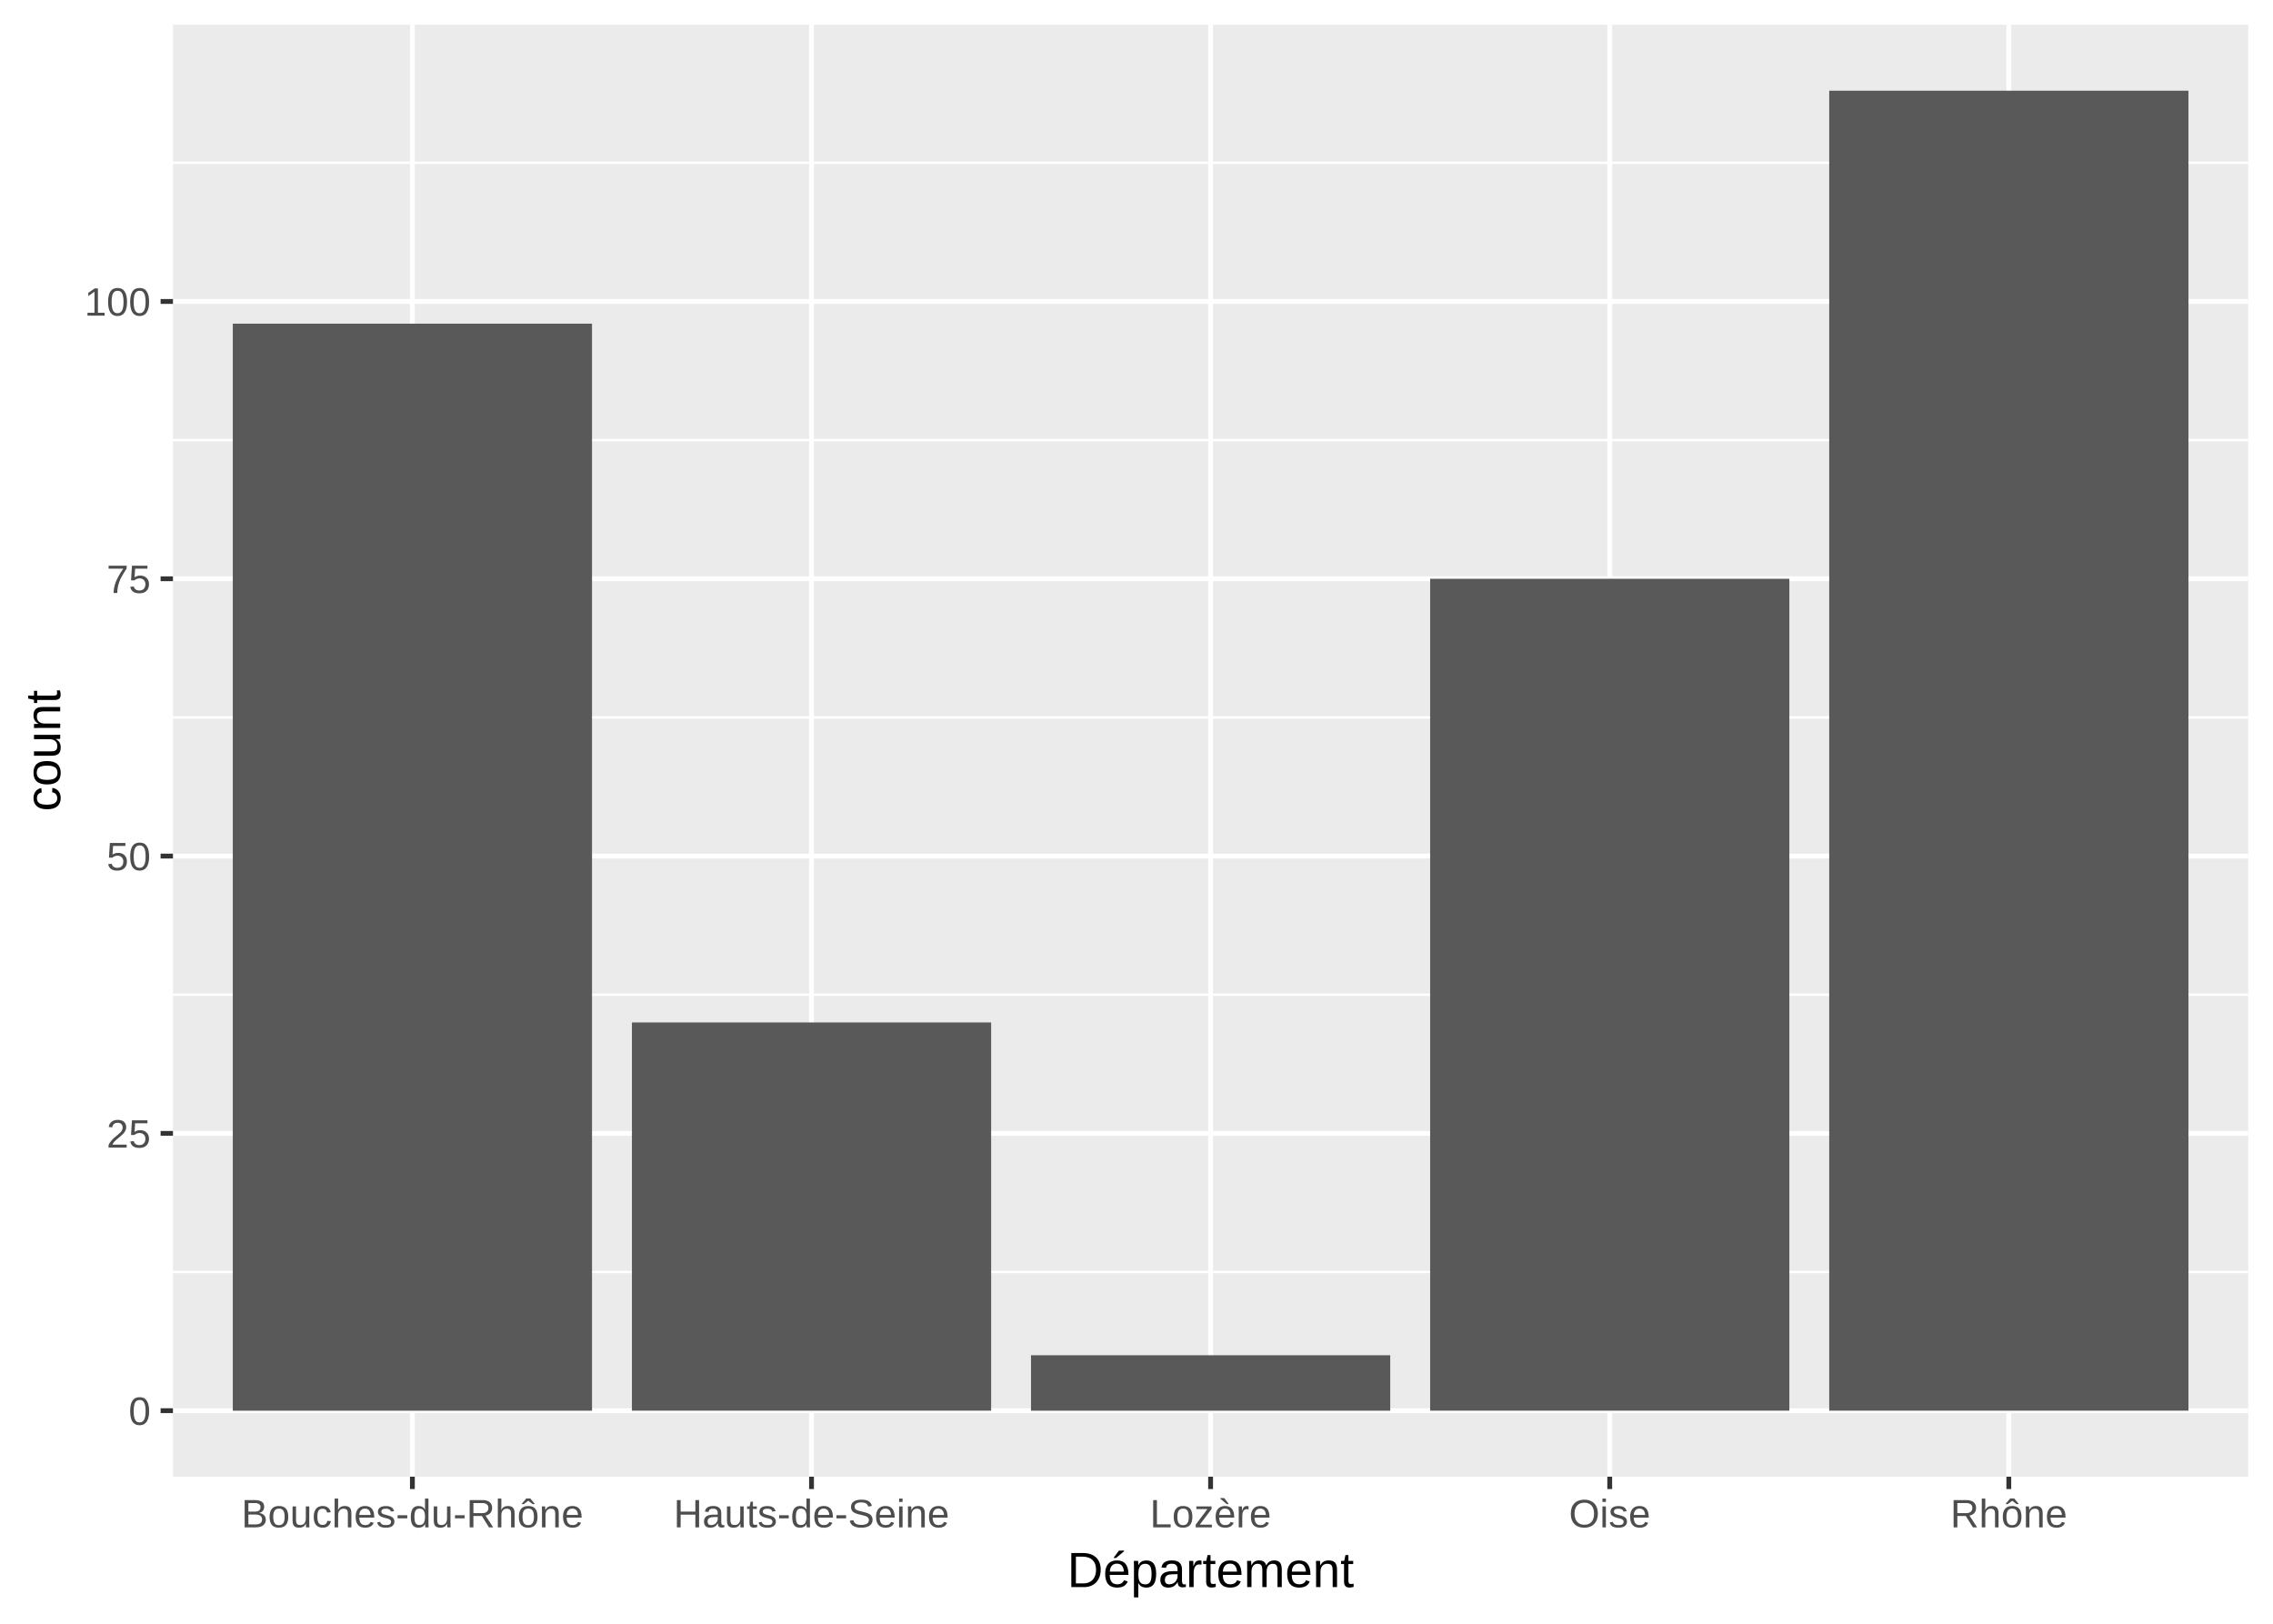
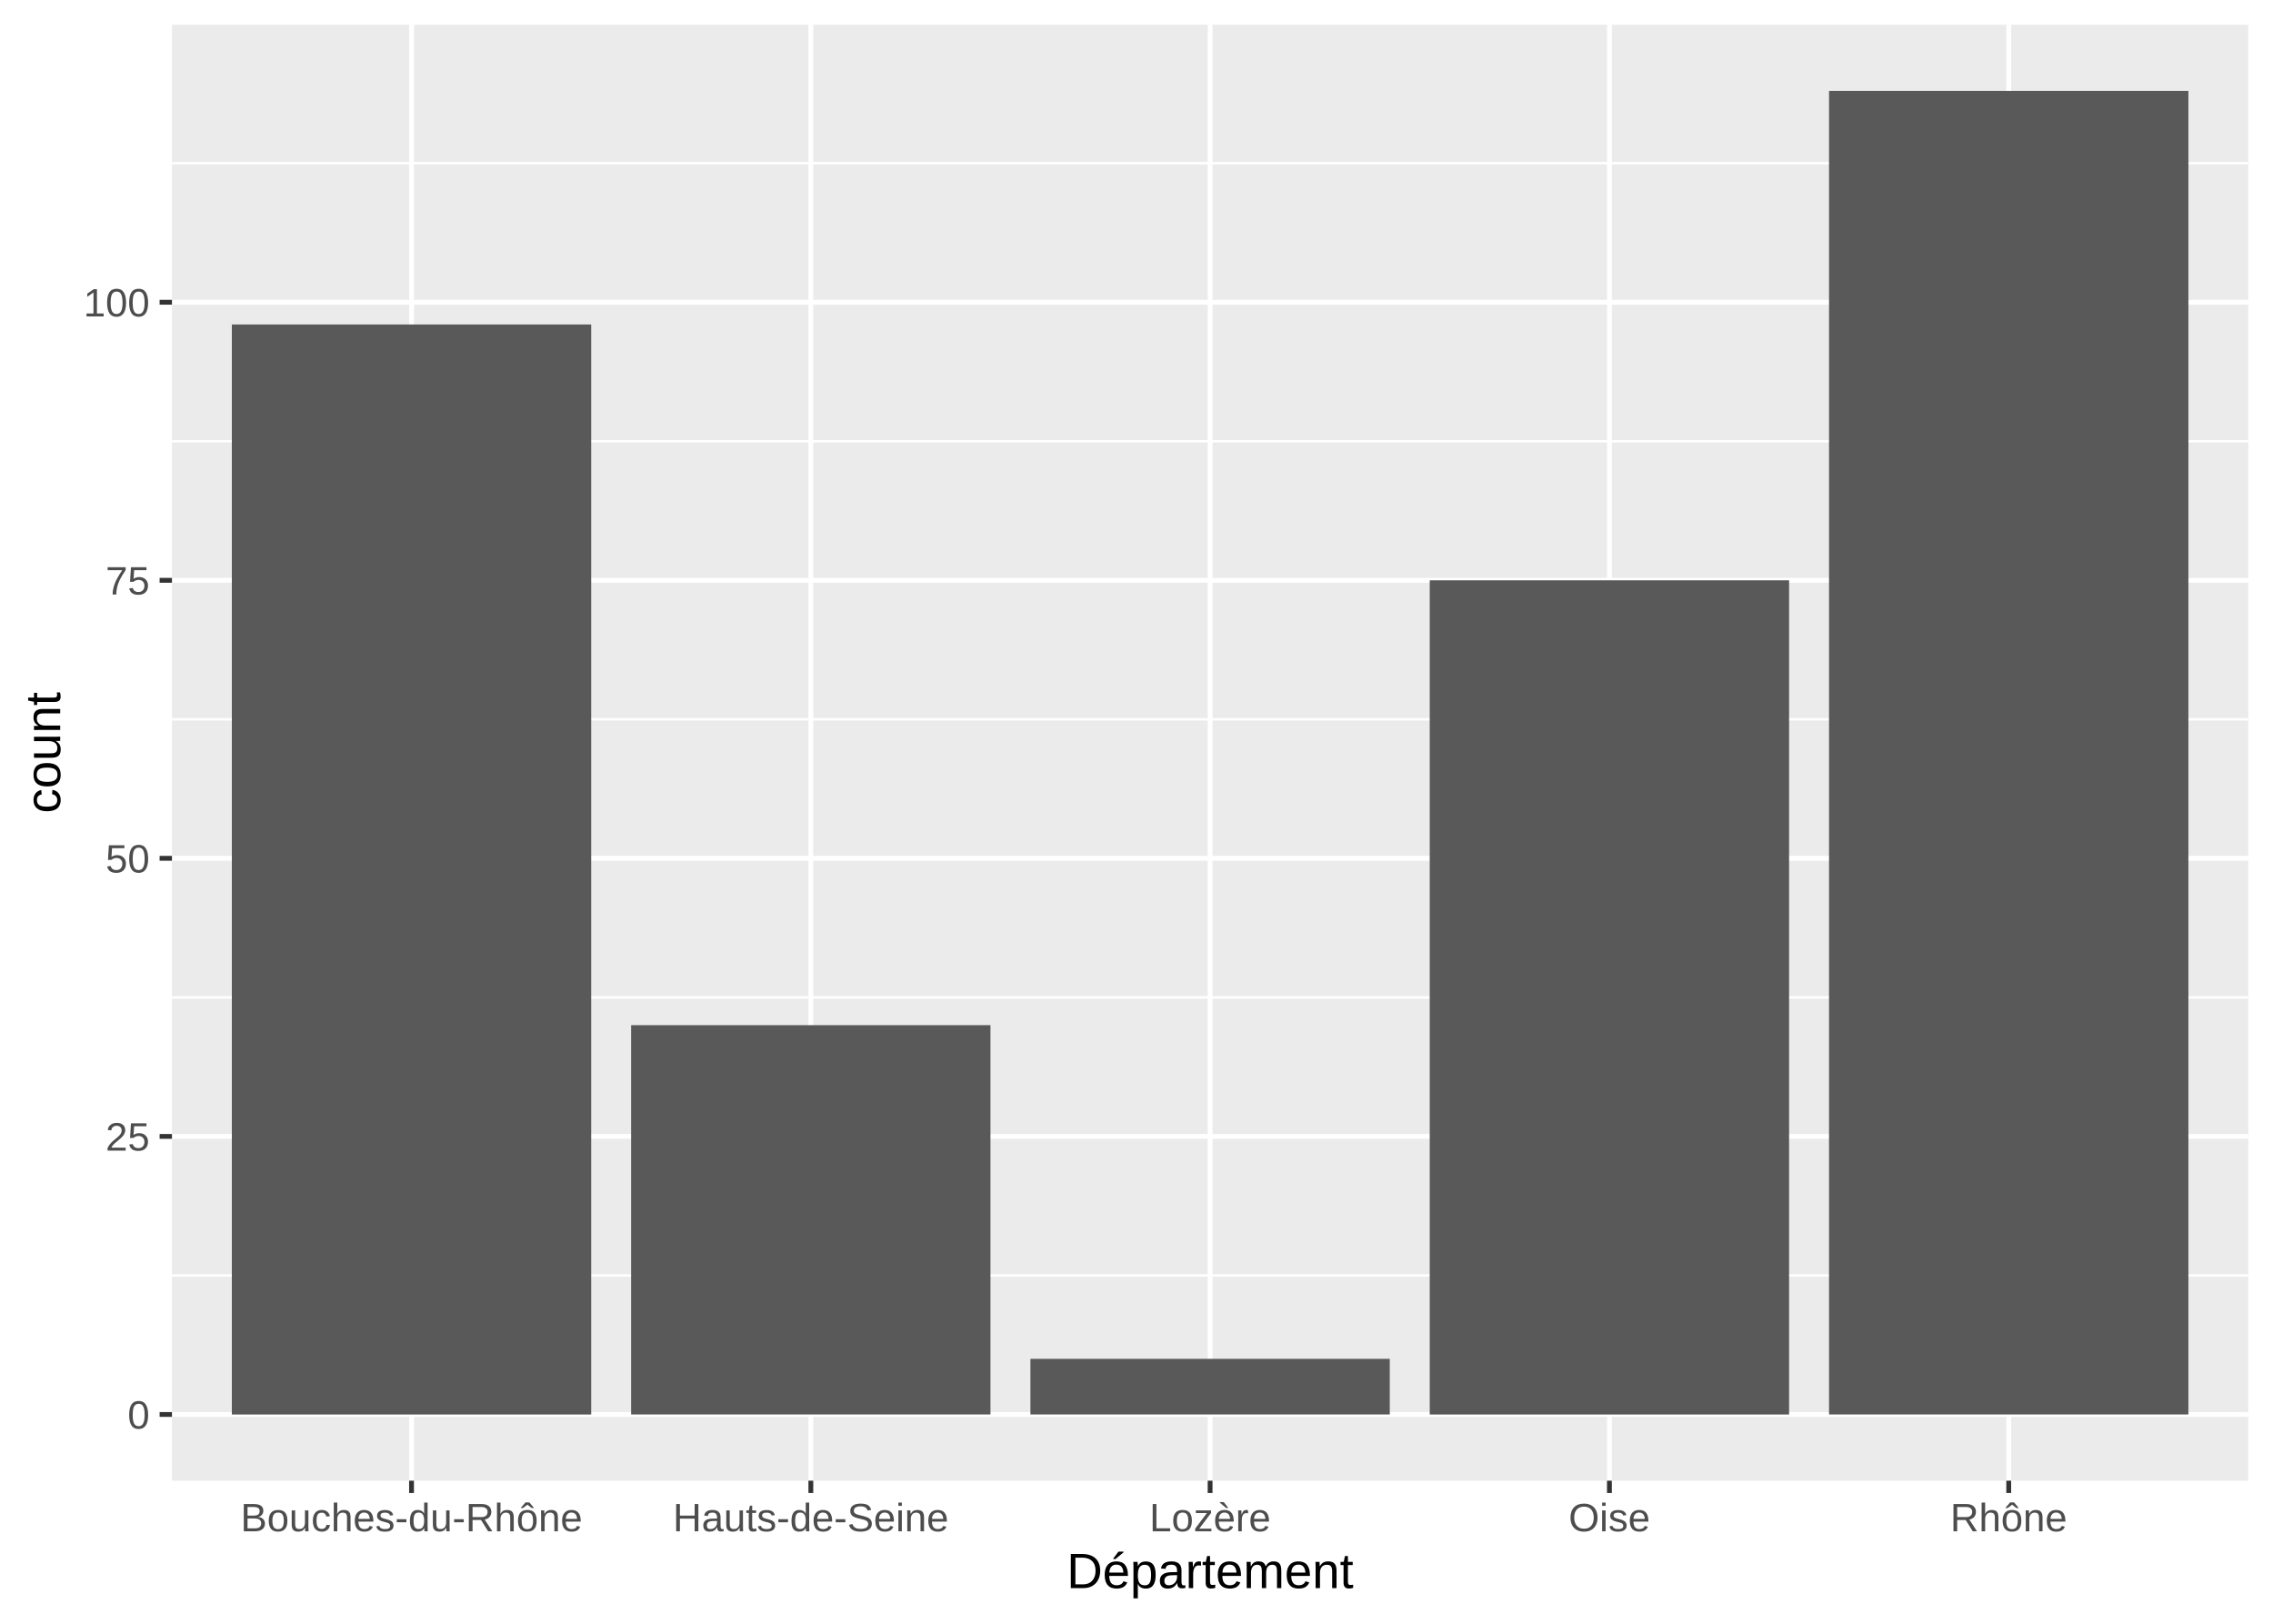
<svg xmlns="http://www.w3.org/2000/svg" viewBox="0 0 504.00 360.00">
  <defs>
    <style type="text/css">
-     line, polyline, path, rect, circle {
+     line, polyline, polygon, path, rect, circle {
      fill: none;
      stroke: #000000;
      stroke-linecap: round;
      stroke-linejoin: round;
      stroke-miterlimit: 10.00;
    }
  </style>
  </defs>
  <rect width="100%" height="100%" style="stroke: none; fill: #FFFFFF;" />
  <rect x="0.00" y="0.00" width="504.00" height="360.00" style="stroke-width: 1.07; stroke: #FFFFFF; fill: #FFFFFF;" />
  <defs>
-     <clipPath id="cpMzguMzQ3MXw0OTguNTIxfDMyNy4zOTZ8NS40Nzk0NQ==">
-       <rect x="38.35" y="5.48" width="460.17" height="321.92" />
+     <clipPath id="cpMzguMTN8NDk4LjUyfDMyOC4yOHw1LjQ4">
+       <rect x="38.13" y="5.48" width="460.39" height="322.80" />
    </clipPath>
  </defs>
-   <rect x="38.35" y="5.48" width="460.17" height="321.92" style="stroke-width: 1.07; stroke: none; fill: #EBEBEB;" clip-path="url(#cpMzguMzQ3MXw0OTguNTIxfDMyNy4zOTZ8NS40Nzk0NQ==)" />
-   <polyline points="38.35,282.02 498.52,282.02 " style="stroke-width: 0.53; stroke: #FFFFFF; stroke-linecap: butt;" clip-path="url(#cpMzguMzQ3MXw0OTguNTIxfDMyNy4zOTZ8NS40Nzk0NQ==)" />
-   <polyline points="38.35,220.54 498.52,220.54 " style="stroke-width: 0.53; stroke: #FFFFFF; stroke-linecap: butt;" clip-path="url(#cpMzguMzQ3MXw0OTguNTIxfDMyNy4zOTZ8NS40Nzk0NQ==)" />
-   <polyline points="38.35,159.06 498.52,159.06 " style="stroke-width: 0.53; stroke: #FFFFFF; stroke-linecap: butt;" clip-path="url(#cpMzguMzQ3MXw0OTguNTIxfDMyNy4zOTZ8NS40Nzk0NQ==)" />
-   <polyline points="38.35,97.58 498.52,97.58 " style="stroke-width: 0.53; stroke: #FFFFFF; stroke-linecap: butt;" clip-path="url(#cpMzguMzQ3MXw0OTguNTIxfDMyNy4zOTZ8NS40Nzk0NQ==)" />
-   <polyline points="38.35,36.10 498.52,36.10 " style="stroke-width: 0.53; stroke: #FFFFFF; stroke-linecap: butt;" clip-path="url(#cpMzguMzQ3MXw0OTguNTIxfDMyNy4zOTZ8NS40Nzk0NQ==)" />
-   <polyline points="38.35,312.76 498.52,312.76 " style="stroke-width: 1.07; stroke: #FFFFFF; stroke-linecap: butt;" clip-path="url(#cpMzguMzQ3MXw0OTguNTIxfDMyNy4zOTZ8NS40Nzk0NQ==)" />
-   <polyline points="38.35,251.28 498.52,251.28 " style="stroke-width: 1.07; stroke: #FFFFFF; stroke-linecap: butt;" clip-path="url(#cpMzguMzQ3MXw0OTguNTIxfDMyNy4zOTZ8NS40Nzk0NQ==)" />
-   <polyline points="38.35,189.80 498.52,189.80 " style="stroke-width: 1.07; stroke: #FFFFFF; stroke-linecap: butt;" clip-path="url(#cpMzguMzQ3MXw0OTguNTIxfDMyNy4zOTZ8NS40Nzk0NQ==)" />
-   <polyline points="38.35,128.32 498.52,128.32 " style="stroke-width: 1.07; stroke: #FFFFFF; stroke-linecap: butt;" clip-path="url(#cpMzguMzQ3MXw0OTguNTIxfDMyNy4zOTZ8NS40Nzk0NQ==)" />
-   <polyline points="38.35,66.84 498.52,66.84 " style="stroke-width: 1.07; stroke: #FFFFFF; stroke-linecap: butt;" clip-path="url(#cpMzguMzQ3MXw0OTguNTIxfDMyNy4zOTZ8NS40Nzk0NQ==)" />
-   <polyline points="91.44,327.40 91.44,5.48 " style="stroke-width: 1.07; stroke: #FFFFFF; stroke-linecap: butt;" clip-path="url(#cpMzguMzQ3MXw0OTguNTIxfDMyNy4zOTZ8NS40Nzk0NQ==)" />
-   <polyline points="179.94,327.40 179.94,5.48 " style="stroke-width: 1.07; stroke: #FFFFFF; stroke-linecap: butt;" clip-path="url(#cpMzguMzQ3MXw0OTguNTIxfDMyNy4zOTZ8NS40Nzk0NQ==)" />
-   <polyline points="268.43,327.40 268.43,5.48 " style="stroke-width: 1.07; stroke: #FFFFFF; stroke-linecap: butt;" clip-path="url(#cpMzguMzQ3MXw0OTguNTIxfDMyNy4zOTZ8NS40Nzk0NQ==)" />
-   <polyline points="356.93,327.40 356.93,5.48 " style="stroke-width: 1.07; stroke: #FFFFFF; stroke-linecap: butt;" clip-path="url(#cpMzguMzQ3MXw0OTguNTIxfDMyNy4zOTZ8NS40Nzk0NQ==)" />
-   <polyline points="445.42,327.40 445.42,5.48 " style="stroke-width: 1.07; stroke: #FFFFFF; stroke-linecap: butt;" clip-path="url(#cpMzguMzQ3MXw0OTguNTIxfDMyNy4zOTZ8NS40Nzk0NQ==)" />
-   <rect x="51.62" y="71.76" width="79.65" height="241.01" style="stroke-width: 1.07; stroke: none; stroke-linecap: butt; fill: #595959;" clip-path="url(#cpMzguMzQ3MXw0OTguNTIxfDMyNy4zOTZ8NS40Nzk0NQ==)" />
-   <rect x="140.12" y="226.69" width="79.65" height="86.07" style="stroke-width: 1.07; stroke: none; stroke-linecap: butt; fill: #595959;" clip-path="url(#cpMzguMzQ3MXw0OTguNTIxfDMyNy4zOTZ8NS40Nzk0NQ==)" />
-   <rect x="228.61" y="300.47" width="79.65" height="12.30" style="stroke-width: 1.07; stroke: none; stroke-linecap: butt; fill: #595959;" clip-path="url(#cpMzguMzQ3MXw0OTguNTIxfDMyNy4zOTZ8NS40Nzk0NQ==)" />
-   <rect x="317.11" y="128.32" width="79.65" height="184.44" style="stroke-width: 1.07; stroke: none; stroke-linecap: butt; fill: #595959;" clip-path="url(#cpMzguMzQ3MXw0OTguNTIxfDMyNy4zOTZ8NS40Nzk0NQ==)" />
-   <rect x="405.60" y="20.11" width="79.65" height="292.65" style="stroke-width: 1.07; stroke: none; stroke-linecap: butt; fill: #595959;" clip-path="url(#cpMzguMzQ3MXw0OTguNTIxfDMyNy4zOTZ8NS40Nzk0NQ==)" />
+   <rect x="38.13" y="5.48" width="460.39" height="322.80" style="stroke-width: 1.07; stroke: none; fill: #EBEBEB;" clip-path="url(#cpMzguMTN8NDk4LjUyfDMyOC4yOHw1LjQ4)" />
+   <polyline points="38.13,282.78 498.52,282.78 " style="stroke-width: 0.53; stroke: #FFFFFF; stroke-linecap: butt;" clip-path="url(#cpMzguMTN8NDk4LjUyfDMyOC4yOHw1LjQ4)" />
+   <polyline points="38.13,221.13 498.52,221.13 " style="stroke-width: 0.53; stroke: #FFFFFF; stroke-linecap: butt;" clip-path="url(#cpMzguMTN8NDk4LjUyfDMyOC4yOHw1LjQ4)" />
+   <polyline points="38.13,159.48 498.52,159.48 " style="stroke-width: 0.53; stroke: #FFFFFF; stroke-linecap: butt;" clip-path="url(#cpMzguMTN8NDk4LjUyfDMyOC4yOHw1LjQ4)" />
+   <polyline points="38.13,97.83 498.52,97.83 " style="stroke-width: 0.53; stroke: #FFFFFF; stroke-linecap: butt;" clip-path="url(#cpMzguMTN8NDk4LjUyfDMyOC4yOHw1LjQ4)" />
+   <polyline points="38.13,36.18 498.52,36.18 " style="stroke-width: 0.53; stroke: #FFFFFF; stroke-linecap: butt;" clip-path="url(#cpMzguMTN8NDk4LjUyfDMyOC4yOHw1LjQ4)" />
+   <polyline points="38.13,313.60 498.52,313.60 " style="stroke-width: 1.07; stroke: #FFFFFF; stroke-linecap: butt;" clip-path="url(#cpMzguMTN8NDk4LjUyfDMyOC4yOHw1LjQ4)" />
+   <polyline points="38.13,251.95 498.52,251.95 " style="stroke-width: 1.07; stroke: #FFFFFF; stroke-linecap: butt;" clip-path="url(#cpMzguMTN8NDk4LjUyfDMyOC4yOHw1LjQ4)" />
+   <polyline points="38.13,190.30 498.52,190.30 " style="stroke-width: 1.07; stroke: #FFFFFF; stroke-linecap: butt;" clip-path="url(#cpMzguMTN8NDk4LjUyfDMyOC4yOHw1LjQ4)" />
+   <polyline points="38.13,128.66 498.52,128.66 " style="stroke-width: 1.07; stroke: #FFFFFF; stroke-linecap: butt;" clip-path="url(#cpMzguMTN8NDk4LjUyfDMyOC4yOHw1LjQ4)" />
+   <polyline points="38.13,67.01 498.52,67.01 " style="stroke-width: 1.07; stroke: #FFFFFF; stroke-linecap: butt;" clip-path="url(#cpMzguMTN8NDk4LjUyfDMyOC4yOHw1LjQ4)" />
+   <polyline points="91.25,328.28 91.25,5.48 " style="stroke-width: 1.07; stroke: #FFFFFF; stroke-linecap: butt;" clip-path="url(#cpMzguMTN8NDk4LjUyfDMyOC4yOHw1LjQ4)" />
+   <polyline points="179.79,328.28 179.79,5.48 " style="stroke-width: 1.07; stroke: #FFFFFF; stroke-linecap: butt;" clip-path="url(#cpMzguMTN8NDk4LjUyfDMyOC4yOHw1LjQ4)" />
+   <polyline points="268.32,328.28 268.32,5.48 " style="stroke-width: 1.07; stroke: #FFFFFF; stroke-linecap: butt;" clip-path="url(#cpMzguMTN8NDk4LjUyfDMyOC4yOHw1LjQ4)" />
+   <polyline points="356.86,328.28 356.86,5.48 " style="stroke-width: 1.07; stroke: #FFFFFF; stroke-linecap: butt;" clip-path="url(#cpMzguMTN8NDk4LjUyfDMyOC4yOHw1LjQ4)" />
+   <polyline points="445.40,328.28 445.40,5.48 " style="stroke-width: 1.07; stroke: #FFFFFF; stroke-linecap: butt;" clip-path="url(#cpMzguMTN8NDk4LjUyfDMyOC4yOHw1LjQ4)" />
+   <rect x="51.41" y="71.94" width="79.68" height="241.67" style="stroke-width: 1.07; stroke: none; stroke-linecap: square; stroke-linejoin: miter; fill: #595959;" clip-path="url(#cpMzguMTN8NDk4LjUyfDMyOC4yOHw1LjQ4)" />
+   <rect x="139.94" y="227.29" width="79.68" height="86.31" style="stroke-width: 1.07; stroke: none; stroke-linecap: square; stroke-linejoin: miter; fill: #595959;" clip-path="url(#cpMzguMTN8NDk4LjUyfDMyOC4yOHw1LjQ4)" />
+   <rect x="228.48" y="301.27" width="79.68" height="12.33" style="stroke-width: 1.07; stroke: none; stroke-linecap: square; stroke-linejoin: miter; fill: #595959;" clip-path="url(#cpMzguMTN8NDk4LjUyfDMyOC4yOHw1LjQ4)" />
+   <rect x="317.02" y="128.66" width="79.68" height="184.95" style="stroke-width: 1.07; stroke: none; stroke-linecap: square; stroke-linejoin: miter; fill: #595959;" clip-path="url(#cpMzguMTN8NDk4LjUyfDMyOC4yOHw1LjQ4)" />
+   <rect x="405.56" y="20.15" width="79.68" height="293.45" style="stroke-width: 1.07; stroke: none; stroke-linecap: square; stroke-linejoin: miter; fill: #595959;" clip-path="url(#cpMzguMTN8NDk4LjUyfDMyOC4yOHw1LjQ4)" />
  <defs>
-     <clipPath id="cpMHw1MDR8MzYwfDA=">
+     <clipPath id="cpMC4wMHw1MDQuMDB8MzYwLjAwfDAuMDA=">
      <rect x="0.00" y="0.00" width="504.00" height="360.00" />
    </clipPath>
  </defs>
-   <g clip-path="url(#cpMHw1MDR8MzYwfDA=)">
-     <text x="28.52" y="315.91" style="font-size: 8.80px; fill: #4D4D4D; font-family: Arial;" textLength="4.89px" lengthAdjust="spacingAndGlyphs">0</text>
+   <g clip-path="url(#cpMC4wMHw1MDQuMDB8MzYwLjAwfDAuMDA=)">
+     <text x="28.30" y="316.75" style="font-size: 8.80px; fill: #4D4D4D; font-family: Arial;" textLength="4.89px" lengthAdjust="spacingAndGlyphs">0</text>
  </g>
-   <g clip-path="url(#cpMHw1MDR8MzYwfDA=)">
-     <text x="23.63" y="254.43" style="font-size: 8.80px; fill: #4D4D4D; font-family: Arial;" textLength="9.79px" lengthAdjust="spacingAndGlyphs">25</text>
+   <g clip-path="url(#cpMC4wMHw1MDQuMDB8MzYwLjAwfDAuMDA=)">
+     <text x="23.41" y="255.10" style="font-size: 8.80px; fill: #4D4D4D; font-family: Arial;" textLength="9.79px" lengthAdjust="spacingAndGlyphs">25</text>
  </g>
-   <g clip-path="url(#cpMHw1MDR8MzYwfDA=)">
-     <text x="23.63" y="192.95" style="font-size: 8.80px; fill: #4D4D4D; font-family: Arial;" textLength="9.79px" lengthAdjust="spacingAndGlyphs">50</text>
+   <g clip-path="url(#cpMC4wMHw1MDQuMDB8MzYwLjAwfDAuMDA=)">
+     <text x="23.41" y="193.45" style="font-size: 8.80px; fill: #4D4D4D; font-family: Arial;" textLength="9.79px" lengthAdjust="spacingAndGlyphs">50</text>
  </g>
-   <g clip-path="url(#cpMHw1MDR8MzYwfDA=)">
-     <text x="23.63" y="131.47" style="font-size: 8.80px; fill: #4D4D4D; font-family: Arial;" textLength="9.79px" lengthAdjust="spacingAndGlyphs">75</text>
+   <g clip-path="url(#cpMC4wMHw1MDQuMDB8MzYwLjAwfDAuMDA=)">
+     <text x="23.41" y="131.80" style="font-size: 8.80px; fill: #4D4D4D; font-family: Arial;" textLength="9.79px" lengthAdjust="spacingAndGlyphs">75</text>
  </g>
-   <g clip-path="url(#cpMHw1MDR8MzYwfDA=)">
-     <text x="18.73" y="69.99" style="font-size: 8.80px; fill: #4D4D4D; font-family: Arial;" textLength="14.68px" lengthAdjust="spacingAndGlyphs">100</text>
+   <g clip-path="url(#cpMC4wMHw1MDQuMDB8MzYwLjAwfDAuMDA=)">
+     <text x="18.51" y="70.16" style="font-size: 8.80px; fill: #4D4D4D; font-family: Arial;" textLength="14.68px" lengthAdjust="spacingAndGlyphs">100</text>
  </g>
-   <polyline points="35.61,312.76 38.35,312.76 " style="stroke-width: 1.07; stroke: #333333; stroke-linecap: butt;" clip-path="url(#cpMHw1MDR8MzYwfDA=)" />
-   <polyline points="35.61,251.28 38.35,251.28 " style="stroke-width: 1.07; stroke: #333333; stroke-linecap: butt;" clip-path="url(#cpMHw1MDR8MzYwfDA=)" />
-   <polyline points="35.61,189.80 38.35,189.80 " style="stroke-width: 1.07; stroke: #333333; stroke-linecap: butt;" clip-path="url(#cpMHw1MDR8MzYwfDA=)" />
-   <polyline points="35.61,128.32 38.35,128.32 " style="stroke-width: 1.07; stroke: #333333; stroke-linecap: butt;" clip-path="url(#cpMHw1MDR8MzYwfDA=)" />
-   <polyline points="35.61,66.84 38.35,66.84 " style="stroke-width: 1.07; stroke: #333333; stroke-linecap: butt;" clip-path="url(#cpMHw1MDR8MzYwfDA=)" />
-   <polyline points="91.44,330.14 91.44,327.40 " style="stroke-width: 1.07; stroke: #333333; stroke-linecap: butt;" clip-path="url(#cpMHw1MDR8MzYwfDA=)" />
-   <polyline points="179.94,330.14 179.94,327.40 " style="stroke-width: 1.07; stroke: #333333; stroke-linecap: butt;" clip-path="url(#cpMHw1MDR8MzYwfDA=)" />
-   <polyline points="268.43,330.14 268.43,327.40 " style="stroke-width: 1.07; stroke: #333333; stroke-linecap: butt;" clip-path="url(#cpMHw1MDR8MzYwfDA=)" />
-   <polyline points="356.93,330.14 356.93,327.40 " style="stroke-width: 1.07; stroke: #333333; stroke-linecap: butt;" clip-path="url(#cpMHw1MDR8MzYwfDA=)" />
-   <polyline points="445.42,330.14 445.42,327.40 " style="stroke-width: 1.07; stroke: #333333; stroke-linecap: butt;" clip-path="url(#cpMHw1MDR8MzYwfDA=)" />
-   <g clip-path="url(#cpMHw1MDR8MzYwfDA=)">
-     <text x="53.53" y="338.63" style="font-size: 8.80px; fill: #4D4D4D; font-family: Arial;" textLength="75.83px" lengthAdjust="spacingAndGlyphs">Bouches-du-Rhône</text>
+   <polyline points="35.39,313.60 38.13,313.60 " style="stroke-width: 1.07; stroke: #333333; stroke-linecap: butt;" clip-path="url(#cpMC4wMHw1MDQuMDB8MzYwLjAwfDAuMDA=)" />
+   <polyline points="35.39,251.95 38.13,251.95 " style="stroke-width: 1.07; stroke: #333333; stroke-linecap: butt;" clip-path="url(#cpMC4wMHw1MDQuMDB8MzYwLjAwfDAuMDA=)" />
+   <polyline points="35.39,190.30 38.13,190.30 " style="stroke-width: 1.07; stroke: #333333; stroke-linecap: butt;" clip-path="url(#cpMC4wMHw1MDQuMDB8MzYwLjAwfDAuMDA=)" />
+   <polyline points="35.39,128.66 38.13,128.66 " style="stroke-width: 1.07; stroke: #333333; stroke-linecap: butt;" clip-path="url(#cpMC4wMHw1MDQuMDB8MzYwLjAwfDAuMDA=)" />
+   <polyline points="35.39,67.01 38.13,67.01 " style="stroke-width: 1.07; stroke: #333333; stroke-linecap: butt;" clip-path="url(#cpMC4wMHw1MDQuMDB8MzYwLjAwfDAuMDA=)" />
+   <polyline points="91.25,331.02 91.25,328.28 " style="stroke-width: 1.07; stroke: #333333; stroke-linecap: butt;" clip-path="url(#cpMC4wMHw1MDQuMDB8MzYwLjAwfDAuMDA=)" />
+   <polyline points="179.79,331.02 179.79,328.28 " style="stroke-width: 1.07; stroke: #333333; stroke-linecap: butt;" clip-path="url(#cpMC4wMHw1MDQuMDB8MzYwLjAwfDAuMDA=)" />
+   <polyline points="268.32,331.02 268.32,328.28 " style="stroke-width: 1.07; stroke: #333333; stroke-linecap: butt;" clip-path="url(#cpMC4wMHw1MDQuMDB8MzYwLjAwfDAuMDA=)" />
+   <polyline points="356.86,331.02 356.86,328.28 " style="stroke-width: 1.07; stroke: #333333; stroke-linecap: butt;" clip-path="url(#cpMC4wMHw1MDQuMDB8MzYwLjAwfDAuMDA=)" />
+   <polyline points="445.40,331.02 445.40,328.28 " style="stroke-width: 1.07; stroke: #333333; stroke-linecap: butt;" clip-path="url(#cpMC4wMHw1MDQuMDB8MzYwLjAwfDAuMDA=)" />
+   <g clip-path="url(#cpMC4wMHw1MDQuMDB8MzYwLjAwfDAuMDA=)">
+     <text x="53.34" y="339.51" style="font-size: 8.80px; fill: #4D4D4D; font-family: Arial;" textLength="75.83px" lengthAdjust="spacingAndGlyphs">Bouches-du-Rhône</text>
  </g>
-   <g clip-path="url(#cpMHw1MDR8MzYwfDA=)">
-     <text x="149.37" y="338.63" style="font-size: 8.80px; fill: #4D4D4D; font-family: Arial;" textLength="61.14px" lengthAdjust="spacingAndGlyphs">Hauts-de-Seine</text>
+   <g clip-path="url(#cpMC4wMHw1MDQuMDB8MzYwLjAwfDAuMDA=)">
+     <text x="149.21" y="339.51" style="font-size: 8.80px; fill: #4D4D4D; font-family: Arial;" textLength="61.14px" lengthAdjust="spacingAndGlyphs">Hauts-de-Seine</text>
  </g>
-   <g clip-path="url(#cpMHw1MDR8MzYwfDA=)">
-     <text x="254.98" y="338.63" style="font-size: 8.80px; fill: #4D4D4D; font-family: Arial;" textLength="26.91px" lengthAdjust="spacingAndGlyphs">Lozère</text>
+   <g clip-path="url(#cpMC4wMHw1MDQuMDB8MzYwLjAwfDAuMDA=)">
+     <text x="254.87" y="339.51" style="font-size: 8.80px; fill: #4D4D4D; font-family: Arial;" textLength="26.91px" lengthAdjust="spacingAndGlyphs">Lozère</text>
  </g>
-   <g clip-path="url(#cpMHw1MDR8MzYwfDA=)">
-     <text x="347.88" y="338.63" style="font-size: 8.80px; fill: #4D4D4D; font-family: Arial;" textLength="18.09px" lengthAdjust="spacingAndGlyphs">Oise</text>
+   <g clip-path="url(#cpMC4wMHw1MDQuMDB8MzYwLjAwfDAuMDA=)">
+     <text x="347.81" y="339.51" style="font-size: 8.80px; fill: #4D4D4D; font-family: Arial;" textLength="18.09px" lengthAdjust="spacingAndGlyphs">Oise</text>
  </g>
-   <g clip-path="url(#cpMHw1MDR8MzYwfDA=)">
-     <text x="432.46" y="338.63" style="font-size: 8.80px; fill: #4D4D4D; font-family: Arial;" textLength="25.93px" lengthAdjust="spacingAndGlyphs">Rhône</text>
+   <g clip-path="url(#cpMC4wMHw1MDQuMDB8MzYwLjAwfDAuMDA=)">
+     <text x="432.43" y="339.51" style="font-size: 8.80px; fill: #4D4D4D; font-family: Arial;" textLength="25.93px" lengthAdjust="spacingAndGlyphs">Rhône</text>
  </g>
-   <g clip-path="url(#cpMHw1MDR8MzYwfDA=)">
-     <text x="236.64" y="351.88" style="font-size: 11.00px; font-family: Arial;" textLength="63.59px" lengthAdjust="spacingAndGlyphs">Département</text>
+   <g clip-path="url(#cpMC4wMHw1MDQuMDB8MzYwLjAwfDAuMDA=)">
+     <text x="236.53" y="352.10" style="font-size: 11.00px; font-family: Arial;" textLength="63.59px" lengthAdjust="spacingAndGlyphs">Département</text>
  </g>
-   <g clip-path="url(#cpMHw1MDR8MzYwfDA=)">
-     <text transform="translate(13.35,179.89) rotate(-90)" style="font-size: 11.00px; font-family: Arial;" textLength="26.91px" lengthAdjust="spacingAndGlyphs">count</text>
+   <g clip-path="url(#cpMC4wMHw1MDQuMDB8MzYwLjAwfDAuMDA=)">
+     <text transform="translate(13.35,180.33) rotate(-90)" style="font-size: 11.00px; font-family: Arial;" textLength="26.91px" lengthAdjust="spacingAndGlyphs">count</text>
  </g>
</svg>
